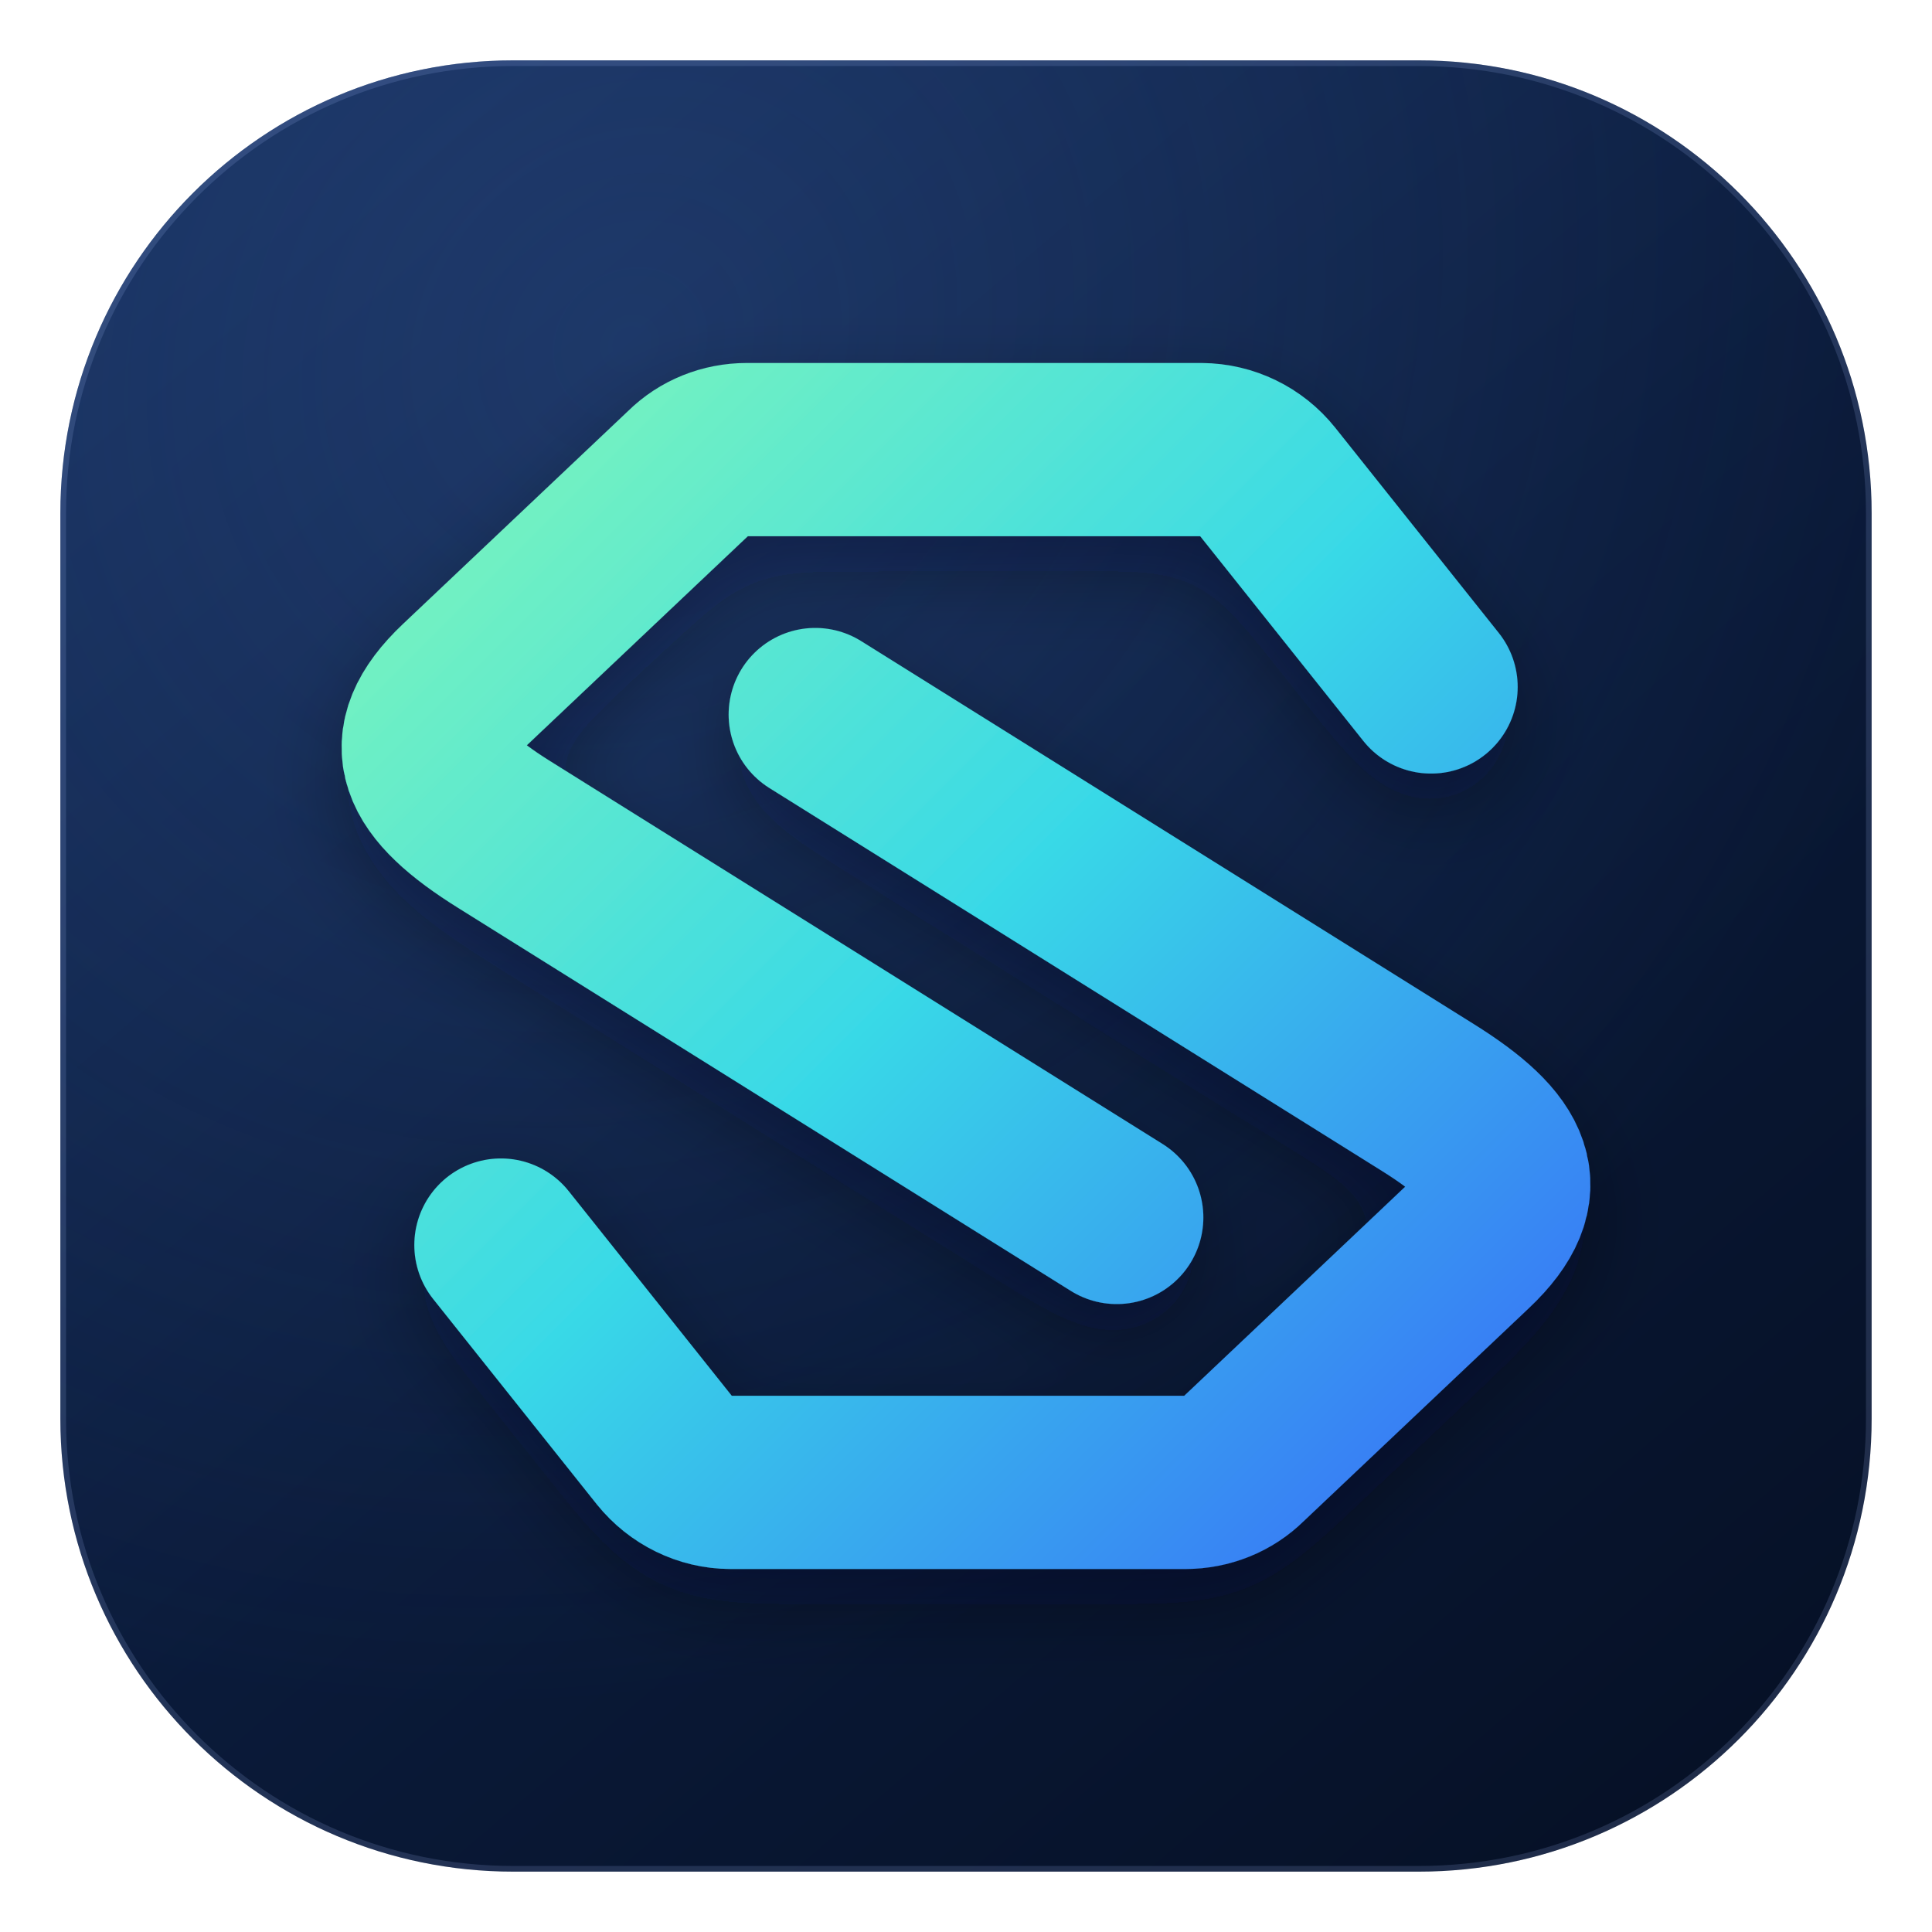
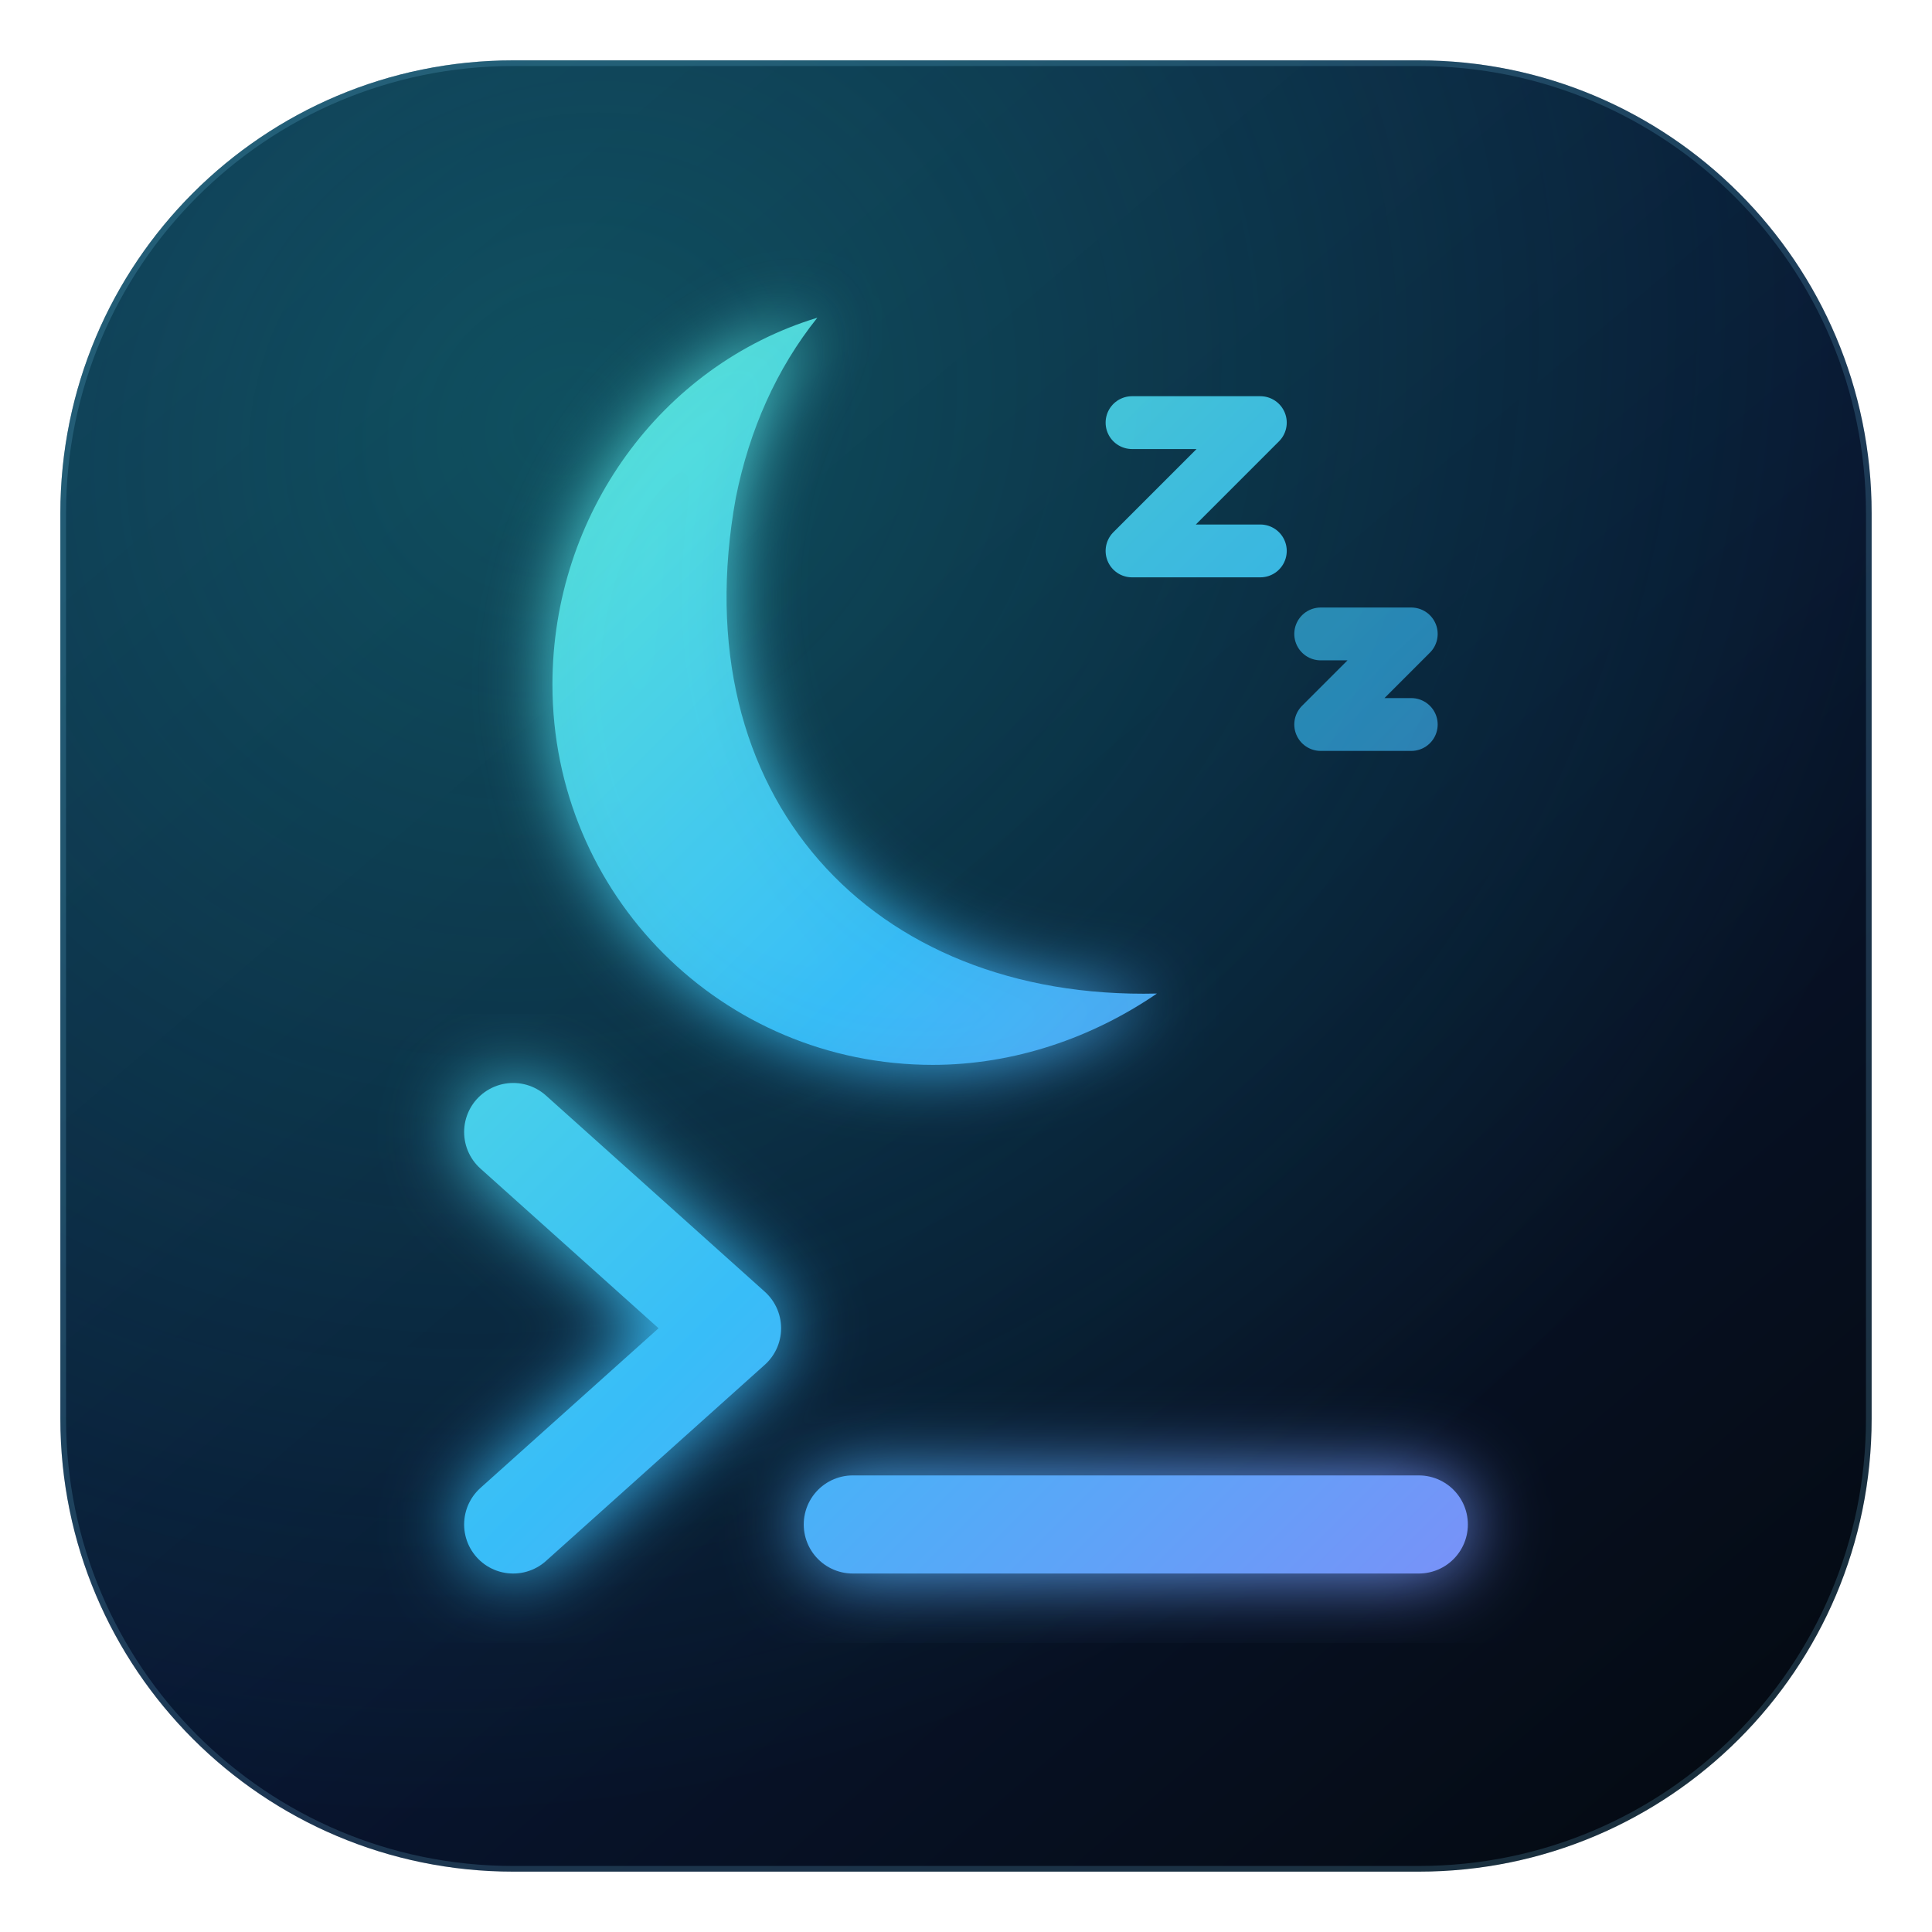
<svg xmlns="http://www.w3.org/2000/svg" viewBox="0 0 512 512" role="img" aria-labelledby="title desc">
  <defs>
-     <linearGradient id="s2a-bg" x1="72" y1="44" x2="442" y2="478" gradientUnits="userSpaceOnUse">
-       <stop stop-color="#142B56" />
-       <stop offset=".52" stop-color="#0A1A39" />
-       <stop offset="1" stop-color="#061127" />
+     <linearGradient id="r2b-bg" x1="72" y1="44" x2="442" y2="478" gradientUnits="userSpaceOnUse">
+       <stop stop-color="#0F2445" />
+       <stop offset=".55" stop-color="#081530" />
+       <stop offset="1" stop-color="#050B14" />
    </linearGradient>
-     <radialGradient id="s2a-ambient" cx="0" cy="0" r="1" gradientUnits="userSpaceOnUse" gradientTransform="translate(168 92) rotate(51) scale(342 382)">
-       <stop stop-color="#3E68B0" stop-opacity=".28" />
-       <stop offset="1" stop-color="#3E68B0" stop-opacity="0" />
+     <radialGradient id="r2b-ambient" cx="0" cy="0" r="1" gradientUnits="userSpaceOnUse" gradientTransform="translate(150 110) rotate(50) scale(360 400)">
+       <stop stop-color="#14B8A6" stop-opacity=".32" />
+       <stop offset="1" stop-color="#14B8A6" stop-opacity="0" />
    </radialGradient>
-     <linearGradient id="s2a-brand" x1="4" y1="4" x2="20" y2="20" gradientUnits="userSpaceOnUse">
-       <stop stop-color="#79F4BD" />
-       <stop offset=".48" stop-color="#39D9E7" />
-       <stop offset="1" stop-color="#3875F6" />
+     <linearGradient id="r2b-brand" x1="120" y1="120" x2="420" y2="420" gradientUnits="userSpaceOnUse">
+       <stop stop-color="#5EEAD4" />
+       <stop offset=".5" stop-color="#38BDF8" />
+       <stop offset="1" stop-color="#818CF8" />
    </linearGradient>
-     <filter id="s2a-shadow" x="-25%" y="-25%" width="150%" height="165%" color-interpolation-filters="sRGB">
-       <feDropShadow dx="0" dy=".55" stdDeviation=".65" flood-color="#020817" flood-opacity=".34" />
+     <filter id="r2b-glow" x="-30%" y="-30%" width="160%" height="160%" color-interpolation-filters="sRGB">
+       <feGaussianBlur stdDeviation="10" result="b" />
+       <feMerge>
+         <feMergeNode in="b" />
+         <feMergeNode in="SourceGraphic" />
+       </feMerge>
    </filter>
  </defs>
-   <rect x="16" y="16" width="480" height="480" rx="120" fill="url(#s2a-bg)" />
-   <rect x="16" y="16" width="480" height="480" rx="120" fill="url(#s2a-ambient)" />
-   <rect x="16.75" y="16.75" width="478.5" height="478.5" rx="119.25" fill="none" stroke="#A5BFFF" stroke-opacity=".16" stroke-width="1.5" />
-   <g transform="translate(52 52) scale(17)" fill="none" stroke="url(#s2a-brand)" stroke-linecap="round" stroke-linejoin="round" stroke-width="2.7" filter="url(#s2a-shadow)">
-     <path d="m19.25 7.65-2.55-3.2a1.33 1.33 0 0 0-1.03-.5H8.58c-.34 0-.67.13-.91.37L4.15 7.65c-.93.88-.6 1.52.65 2.3l9.55 5.97" />
-     <path d="m4.75 16.35 2.55 3.2c.25.31.63.5 1.03.5h7.09c.34 0 .67-.13.91-.37l3.52-3.33c.93-.88.6-1.52-.65-2.3L9.65 8.08" />
+   <rect x="16" y="16" width="480" height="480" rx="120" fill="url(#r2b-bg)" />
+   <rect x="16" y="16" width="480" height="480" rx="120" fill="url(#r2b-ambient)" />
+   <rect x="16.75" y="16.75" width="478.5" height="478.5" rx="119.25" fill="none" stroke="#7DD3FC" stroke-opacity=".18" stroke-width="1.5" />
+   <g filter="url(#r2b-glow)" transform="translate(24 -22) scale(0.9)">
+     <path d="M214 118c-46 14-78 58-78 108 0 62 50 112 112 112 24 0 47-8 66-21-84 2-140-58-124-146 4-20 12-38 24-53z" fill="url(#r2b-brand)" opacity=".95" />
+   </g>
+   <g fill="none" stroke="url(#r2b-brand)" stroke-width="14" stroke-linecap="round" stroke-linejoin="round" opacity=".9">
+     <path d="M300 112h34l-34 34h34" />
+     <path d="M350 168h24l-24 24h24" opacity=".7" />
+   </g>
+   <g fill="none" stroke="url(#r2b-brand)" stroke-width="26" stroke-linecap="round" stroke-linejoin="round" filter="url(#r2b-glow)">
+     <path d="M136 300l58 52-58 52" />
+     <path d="M226 404h150" />
  </g>
</svg>
